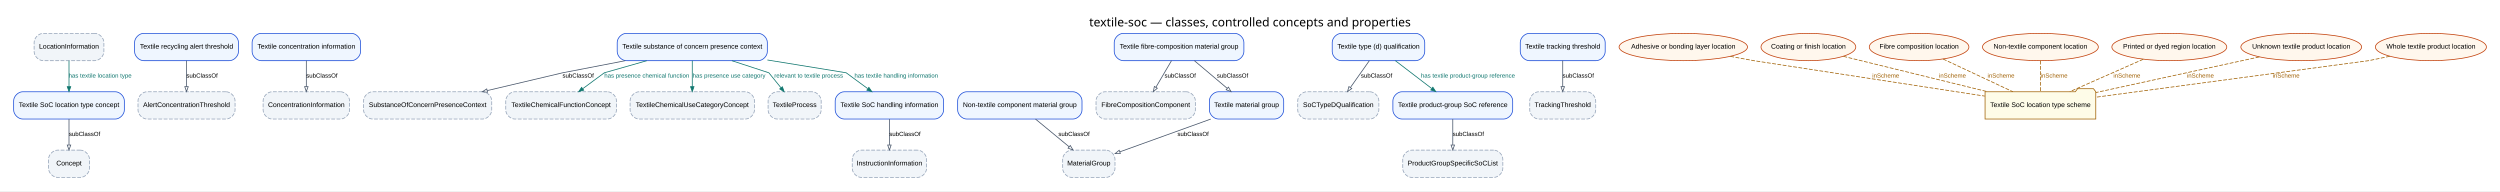
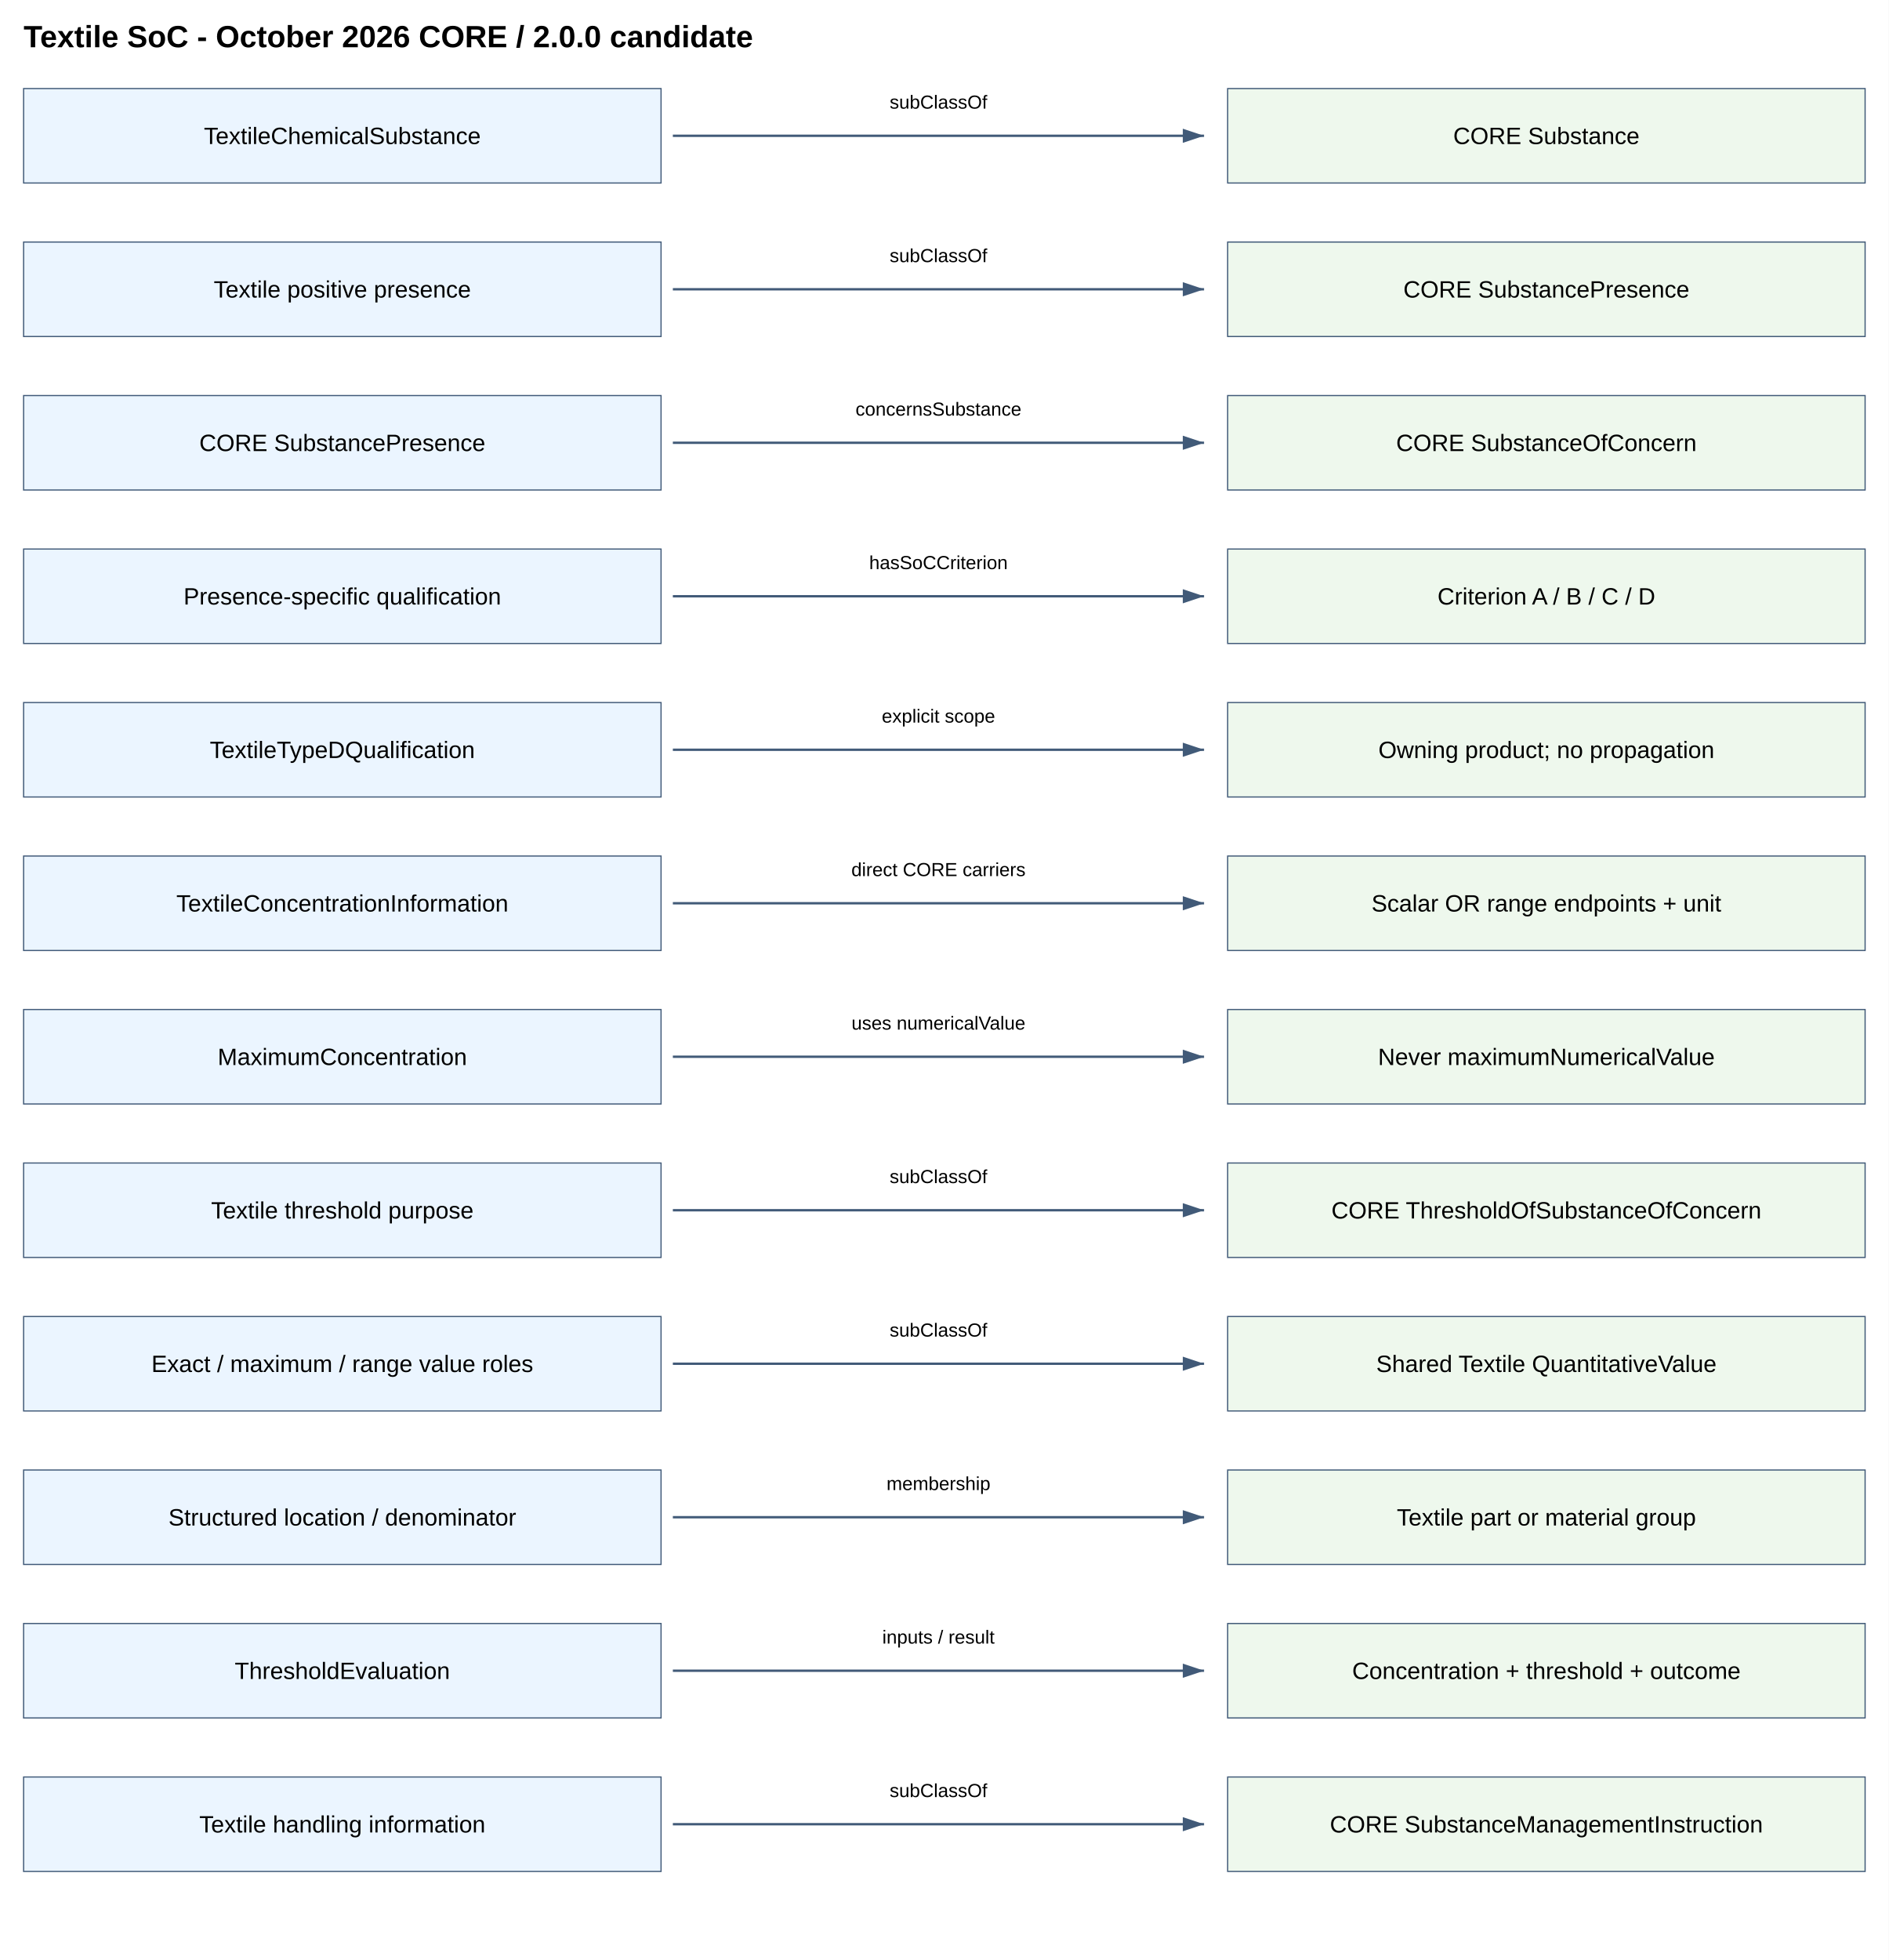
- <svg xmlns="http://www.w3.org/2000/svg" width="3297pt" height="252pt" viewBox="0.00 0.00 3297.12 252.00">
-   <g id="graph0" class="graph" transform="scale(1 1) rotate(0) translate(18 234)">
-     <polygon fill="white" stroke="transparent" points="-18,18 -18,-234 3279.12,-234 3279.12,18 -18,18" />
-     <text text-anchor="middle" x="1630.56" y="-199.2" font-family="Arial Bold" font-size="16.00">textile-soc — classes, controlled concepts and properties</text>
-     <g id="node1" class="node">
-       <path fill="#f1f5f9" stroke="#94a3b8" stroke-dasharray="5,2" d="M88,-36C88,-36 58,-36 58,-36 52,-36 46,-30 46,-24 46,-24 46,-12 46,-12 46,-6 52,0 58,0 58,0 88,0 88,0 94,0 100,-6 100,-12 100,-12 100,-24 100,-24 100,-30 94,-36 88,-36" />
-       <text text-anchor="middle" x="73" y="-15.8" font-family="Arial" font-size="9.00">Concept</text>
-     </g>
-     <g id="node2" class="node">
-       <path fill="#f1f5f9" stroke="#94a3b8" stroke-dasharray="5,2" d="M280,-113C280,-113 176,-113 176,-113 170,-113 164,-107 164,-101 164,-101 164,-89 164,-89 164,-83 170,-77 176,-77 176,-77 280,-77 280,-77 286,-77 292,-83 292,-89 292,-89 292,-101 292,-101 292,-107 286,-113 280,-113" />
-       <text text-anchor="middle" x="228" y="-92.8" font-family="Arial" font-size="9.00">AlertConcentrationThreshold</text>
-     </g>
-     <g id="node3" class="node">
-       <path fill="#f1f5f9" stroke="#94a3b8" stroke-dasharray="5,2" d="M431,-113C431,-113 341,-113 341,-113 335,-113 329,-107 329,-101 329,-101 329,-89 329,-89 329,-83 335,-77 341,-77 341,-77 431,-77 431,-77 437,-77 443,-83 443,-89 443,-89 443,-101 443,-101 443,-107 437,-113 431,-113" />
-       <text text-anchor="middle" x="386" y="-92.8" font-family="Arial" font-size="9.00">ConcentrationInformation</text>
-     </g>
-     <g id="node4" class="node">
-       <path fill="#f1f5f9" stroke="#94a3b8" stroke-dasharray="5,2" d="M1192,-36C1192,-36 1118,-36 1118,-36 1112,-36 1106,-30 1106,-24 1106,-24 1106,-12 1106,-12 1106,-6 1112,0 1118,0 1118,0 1192,0 1192,0 1198,0 1204,-6 1204,-12 1204,-12 1204,-24 1204,-24 1204,-30 1198,-36 1192,-36" />
-       <text text-anchor="middle" x="1155" y="-15.8" font-family="Arial" font-size="9.00">InstructionInformation</text>
-     </g>
-     <g id="node5" class="node">
-       <path fill="#f1f5f9" stroke="#94a3b8" stroke-dasharray="5,2" d="M107,-190C107,-190 39,-190 39,-190 33,-190 27,-184 27,-178 27,-178 27,-166 27,-166 27,-160 33,-154 39,-154 39,-154 107,-154 107,-154 113,-154 119,-160 119,-166 119,-166 119,-178 119,-178 119,-184 113,-190 107,-190" />
-       <text text-anchor="middle" x="73" y="-169.8" font-family="Arial" font-size="9.00">LocationInformation</text>
-     </g>
-     <g id="node22" class="node">
-       <path fill="#eff6ff" stroke="#1d4ed8" d="M134,-113C134,-113 12,-113 12,-113 6,-113 0,-107 0,-101 0,-101 0,-89 0,-89 0,-83 6,-77 12,-77 12,-77 134,-77 134,-77 140,-77 146,-83 146,-89 146,-89 146,-101 146,-101 146,-107 140,-113 134,-113" />
-       <text text-anchor="middle" x="73" y="-92.8" font-family="Arial" font-size="9.00">Textile SoC location type concept</text>
-     </g>
-     <g id="edge16" class="edge">
-       <path fill="none" stroke="#0f766e" d="M73,-153.98C73,-143.89 73,-130.94 73,-119.84" />
-       <polygon fill="#0f766e" stroke="#0f766e" points="75.28,-119.71 73,-113.21 70.73,-119.71 75.28,-119.71" />
-       <text text-anchor="middle" x="114" y="-131.6" font-family="Arial" font-size="8.00" fill="#0f766e">has textile location type</text>
-     </g>
-     <g id="node6" class="node">
-       <path fill="#f1f5f9" stroke="#94a3b8" stroke-dasharray="5,2" d="M1440.5,-36C1440.5,-36 1395.5,-36 1395.5,-36 1389.5,-36 1383.5,-30 1383.5,-24 1383.5,-24 1383.5,-12 1383.5,-12 1383.5,-6 1389.5,0 1395.5,0 1395.5,0 1440.5,0 1440.5,0 1446.5,0 1452.5,-6 1452.5,-12 1452.5,-12 1452.5,-24 1452.5,-24 1452.5,-30 1446.5,-36 1440.5,-36" />
-       <text text-anchor="middle" x="1418" y="-15.8" font-family="Arial" font-size="9.00">MaterialGroup</text>
-     </g>
-     <g id="node7" class="node">
-       <path fill="#f1f5f9" stroke="#94a3b8" stroke-dasharray="5,2" d="M1952,-36C1952,-36 1844,-36 1844,-36 1838,-36 1832,-30 1832,-24 1832,-24 1832,-12 1832,-12 1832,-6 1838,0 1844,0 1844,0 1952,0 1952,0 1958,0 1964,-6 1964,-12 1964,-12 1964,-24 1964,-24 1964,-30 1958,-36 1952,-36" />
-       <text text-anchor="middle" x="1898" y="-15.8" font-family="Arial" font-size="9.00">ProductGroupSpecificSoCList</text>
-     </g>
-     <g id="node8" class="node">
-       <path fill="#f1f5f9" stroke="#94a3b8" stroke-dasharray="5,2" d="M1788.5,-113C1788.5,-113 1705.5,-113 1705.5,-113 1699.5,-113 1693.5,-107 1693.5,-101 1693.5,-101 1693.5,-89 1693.5,-89 1693.5,-83 1699.5,-77 1705.5,-77 1705.5,-77 1788.5,-77 1788.5,-77 1794.5,-77 1800.5,-83 1800.5,-89 1800.5,-89 1800.5,-101 1800.5,-101 1800.5,-107 1794.5,-113 1788.5,-113" />
-       <text text-anchor="middle" x="1747" y="-92.8" font-family="Arial" font-size="9.00">SoCTypeDQualification</text>
-     </g>
-     <g id="node9" class="node">
-       <path fill="#f1f5f9" stroke="#94a3b8" stroke-dasharray="5,2" d="M618.5,-113C618.5,-113 473.5,-113 473.5,-113 467.5,-113 461.5,-107 461.5,-101 461.5,-101 461.5,-89 461.5,-89 461.5,-83 467.5,-77 473.5,-77 473.5,-77 618.5,-77 618.5,-77 624.5,-77 630.5,-83 630.5,-89 630.5,-89 630.5,-101 630.5,-101 630.5,-107 624.5,-113 618.5,-113" />
-       <text text-anchor="middle" x="546" y="-92.8" font-family="Arial" font-size="9.00">SubstanceOfConcernPresenceContext</text>
-     </g>
-     <g id="node10" class="node">
-       <path fill="#f1f5f9" stroke="#94a3b8" stroke-dasharray="5,2" d="M2074.5,-113C2074.5,-113 2011.5,-113 2011.5,-113 2005.5,-113 1999.5,-107 1999.5,-101 1999.5,-101 1999.5,-89 1999.5,-89 1999.5,-83 2005.5,-77 2011.5,-77 2011.5,-77 2074.5,-77 2074.5,-77 2080.5,-77 2086.5,-83 2086.5,-89 2086.5,-89 2086.5,-101 2086.5,-101 2086.5,-107 2080.5,-113 2074.5,-113" />
-       <text text-anchor="middle" x="2043" y="-92.8" font-family="Arial" font-size="9.00">TrackingThreshold</text>
-     </g>
-     <g id="node11" class="node">
-       <path fill="#f1f5f9" stroke="#94a3b8" stroke-dasharray="5,2" d="M783,-113C783,-113 661,-113 661,-113 655,-113 649,-107 649,-101 649,-101 649,-89 649,-89 649,-83 655,-77 661,-77 661,-77 783,-77 783,-77 789,-77 795,-83 795,-89 795,-89 795,-101 795,-101 795,-107 789,-113 783,-113" />
-       <text text-anchor="middle" x="722" y="-92.8" font-family="Arial" font-size="9.00">TextileChemicalFunctionConcept</text>
-     </g>
-     <g id="node12" class="node">
-       <path fill="#f1f5f9" stroke="#94a3b8" stroke-dasharray="5,2" d="M965,-113C965,-113 825,-113 825,-113 819,-113 813,-107 813,-101 813,-101 813,-89 813,-89 813,-83 819,-77 825,-77 825,-77 965,-77 965,-77 971,-77 977,-83 977,-89 977,-89 977,-101 977,-101 977,-107 971,-113 965,-113" />
-       <text text-anchor="middle" x="895" y="-92.8" font-family="Arial" font-size="9.00">TextileChemicalUseCategoryConcept</text>
-     </g>
-     <g id="node13" class="node">
-       <path fill="#f1f5f9" stroke="#94a3b8" stroke-dasharray="5,2" d="M1546.5,-113C1546.5,-113 1439.5,-113 1439.5,-113 1433.5,-113 1427.5,-107 1427.5,-101 1427.5,-101 1427.5,-89 1427.5,-89 1427.5,-83 1433.5,-77 1439.5,-77 1439.5,-77 1546.5,-77 1546.5,-77 1552.5,-77 1558.5,-83 1558.5,-89 1558.5,-89 1558.5,-101 1558.5,-101 1558.5,-107 1552.5,-113 1546.5,-113" />
-       <text text-anchor="middle" x="1493" y="-92.8" font-family="Arial" font-size="9.00">FibreCompositionComponent</text>
-     </g>
-     <g id="node14" class="node">
-       <path fill="#f1f5f9" stroke="#94a3b8" stroke-dasharray="5,2" d="M1053,-113C1053,-113 1007,-113 1007,-113 1001,-113 995,-107 995,-101 995,-101 995,-89 995,-89 995,-83 1001,-77 1007,-77 1007,-77 1053,-77 1053,-77 1059,-77 1065,-83 1065,-89 1065,-89 1065,-101 1065,-101 1065,-107 1059,-113 1053,-113" />
-       <text text-anchor="middle" x="1030" y="-92.8" font-family="Arial" font-size="9.00">TextileProcess</text>
-     </g>
-     <g id="node15" class="node">
-       <path fill="#eff6ff" stroke="#1d4ed8" d="M1397,-113C1397,-113 1257,-113 1257,-113 1251,-113 1245,-107 1245,-101 1245,-101 1245,-89 1245,-89 1245,-83 1251,-77 1257,-77 1257,-77 1397,-77 1397,-77 1403,-77 1409,-83 1409,-89 1409,-89 1409,-101 1409,-101 1409,-107 1403,-113 1397,-113" />
-       <text text-anchor="middle" x="1327" y="-92.8" font-family="Arial" font-size="9.00">Non-textile component material group</text>
-     </g>
-     <g id="edge1" class="edge">
-       <path fill="none" stroke="#475569" d="M1347.65,-76.98C1360.82,-66.13 1378,-51.97 1392.08,-40.36" />
-       <polygon fill="none" stroke="#475569" points="1393.55,-42.1 1397.12,-36.21 1390.65,-38.59 1393.55,-42.1" />
-       <text text-anchor="middle" x="1398.5" y="-54.6" font-family="Arial" font-size="8.00">subClassOf</text>
-     </g>
-     <g id="node16" class="node">
-       <path fill="#eff6ff" stroke="#1d4ed8" d="M445.5,-190C445.5,-190 326.5,-190 326.5,-190 320.5,-190 314.5,-184 314.5,-178 314.5,-178 314.5,-166 314.5,-166 314.5,-160 320.5,-154 326.5,-154 326.5,-154 445.5,-154 445.5,-154 451.5,-154 457.5,-160 457.5,-166 457.5,-166 457.5,-178 457.5,-178 457.5,-184 451.5,-190 445.5,-190" />
-       <text text-anchor="middle" x="386" y="-169.8" font-family="Arial" font-size="9.00">Textile concentration information</text>
-     </g>
-     <g id="edge2" class="edge">
-       <path fill="none" stroke="#475569" d="M386,-153.98C386,-143.89 386,-130.94 386,-119.84" />
-       <polygon fill="none" stroke="#475569" points="388.28,-119.71 386,-113.21 383.73,-119.71 388.28,-119.71" />
-       <text text-anchor="middle" x="406.5" y="-131.6" font-family="Arial" font-size="8.00">subClassOf</text>
-     </g>
-     <g id="node17" class="node">
-       <path fill="#eff6ff" stroke="#1d4ed8" d="M1610.5,-190C1610.5,-190 1463.5,-190 1463.5,-190 1457.5,-190 1451.5,-184 1451.5,-178 1451.5,-178 1451.5,-166 1451.5,-166 1451.5,-160 1457.5,-154 1463.5,-154 1463.5,-154 1610.5,-154 1610.5,-154 1616.5,-154 1622.5,-160 1622.5,-166 1622.5,-166 1622.5,-178 1622.5,-178 1622.5,-184 1616.5,-190 1610.5,-190" />
-       <text text-anchor="middle" x="1537" y="-169.8" font-family="Arial" font-size="9.00">Textile fibre-composition material group</text>
-     </g>
-     <g id="edge3" class="edge">
-       <path fill="none" stroke="#475569" d="M1527.02,-153.98C1520.93,-143.6 1513.07,-130.2 1506.44,-118.9" />
-       <polygon fill="none" stroke="#475569" points="1508.35,-117.67 1503.1,-113.21 1504.42,-119.97 1508.35,-117.67" />
-       <text text-anchor="middle" x="1538.5" y="-131.6" font-family="Arial" font-size="8.00">subClassOf</text>
-     </g>
-     <g id="node18" class="node">
-       <path fill="#eff6ff" stroke="#1d4ed8" d="M1663,-113C1663,-113 1589,-113 1589,-113 1583,-113 1577,-107 1577,-101 1577,-101 1577,-89 1577,-89 1577,-83 1583,-77 1589,-77 1589,-77 1663,-77 1663,-77 1669,-77 1675,-83 1675,-89 1675,-89 1675,-101 1675,-101 1675,-107 1669,-113 1663,-113" />
-       <text text-anchor="middle" x="1626" y="-92.8" font-family="Arial" font-size="9.00">Textile material group</text>
-     </g>
-     <g id="edge4" class="edge">
-       <path fill="none" stroke="#475569" d="M1557.2,-153.98C1569.96,-143.22 1586.58,-129.22 1600.29,-117.67" />
-       <polygon fill="none" stroke="#475569" points="1602.07,-119.14 1605.58,-113.21 1599.14,-115.66 1602.07,-119.14" />
-       <text text-anchor="middle" x="1607.5" y="-131.6" font-family="Arial" font-size="8.00">subClassOf</text>
-     </g>
-     <g id="edge5" class="edge">
-       <path fill="none" stroke="#475569" d="M1578.8,-76.98C1542.69,-63.96 1493.41,-46.19 1458.95,-33.77" />
-       <polygon fill="none" stroke="#475569" points="1459.58,-31.58 1452.7,-31.51 1458.04,-35.86 1459.58,-31.58" />
-       <text text-anchor="middle" x="1555.5" y="-54.6" font-family="Arial" font-size="8.00">subClassOf</text>
-     </g>
-     <g id="node19" class="node">
-       <path fill="#eff6ff" stroke="#1d4ed8" d="M1965,-113C1965,-113 1831,-113 1831,-113 1825,-113 1819,-107 1819,-101 1819,-101 1819,-89 1819,-89 1819,-83 1825,-77 1831,-77 1831,-77 1965,-77 1965,-77 1971,-77 1977,-83 1977,-89 1977,-89 1977,-101 1977,-101 1977,-107 1971,-113 1965,-113" />
-       <text text-anchor="middle" x="1898" y="-92.8" font-family="Arial" font-size="9.00">Textile product-group SoC reference</text>
-     </g>
-     <g id="edge6" class="edge">
-       <path fill="none" stroke="#475569" d="M1898,-76.98C1898,-66.89 1898,-53.94 1898,-42.84" />
-       <polygon fill="none" stroke="#475569" points="1900.28,-42.71 1898,-36.21 1895.73,-42.71 1900.28,-42.71" />
-       <text text-anchor="middle" x="1918.5" y="-54.6" font-family="Arial" font-size="8.00">subClassOf</text>
-     </g>
-     <g id="node20" class="node">
-       <path fill="#eff6ff" stroke="#1d4ed8" d="M284.5,-190C284.5,-190 171.5,-190 171.5,-190 165.5,-190 159.5,-184 159.5,-178 159.5,-178 159.5,-166 159.5,-166 159.5,-160 165.5,-154 171.5,-154 171.5,-154 284.5,-154 284.5,-154 290.5,-154 296.5,-160 296.5,-166 296.5,-166 296.5,-178 296.5,-178 296.5,-184 290.5,-190 284.5,-190" />
-       <text text-anchor="middle" x="228" y="-169.8" font-family="Arial" font-size="9.00">Textile recycling alert threshold</text>
-     </g>
-     <g id="edge7" class="edge">
-       <path fill="none" stroke="#475569" d="M228,-153.98C228,-143.89 228,-130.94 228,-119.84" />
-       <polygon fill="none" stroke="#475569" points="230.28,-119.71 228,-113.21 225.73,-119.71 230.28,-119.71" />
-       <text text-anchor="middle" x="248.5" y="-131.6" font-family="Arial" font-size="8.00">subClassOf</text>
-     </g>
-     <g id="node21" class="node">
-       <path fill="#eff6ff" stroke="#1d4ed8" d="M1214.5,-113C1214.5,-113 1095.5,-113 1095.5,-113 1089.5,-113 1083.5,-107 1083.5,-101 1083.5,-101 1083.5,-89 1083.5,-89 1083.5,-83 1089.5,-77 1095.5,-77 1095.5,-77 1214.5,-77 1214.5,-77 1220.5,-77 1226.5,-83 1226.5,-89 1226.5,-89 1226.5,-101 1226.5,-101 1226.5,-107 1220.5,-113 1214.5,-113" />
-       <text text-anchor="middle" x="1155" y="-92.8" font-family="Arial" font-size="9.00">Textile SoC handling information</text>
-     </g>
-     <g id="edge8" class="edge">
-       <path fill="none" stroke="#475569" d="M1155,-76.98C1155,-66.89 1155,-53.94 1155,-42.84" />
-       <polygon fill="none" stroke="#475569" points="1157.28,-42.71 1155,-36.21 1152.73,-42.71 1157.28,-42.71" />
-       <text text-anchor="middle" x="1175.5" y="-54.6" font-family="Arial" font-size="8.00">subClassOf</text>
-     </g>
-     <g id="edge9" class="edge">
-       <path fill="none" stroke="#475569" d="M73,-76.98C73,-66.89 73,-53.94 73,-42.84" />
-       <polygon fill="none" stroke="#475569" points="75.28,-42.71 73,-36.21 70.73,-42.71 75.28,-42.71" />
-       <text text-anchor="middle" x="93.5" y="-54.6" font-family="Arial" font-size="8.00">subClassOf</text>
-     </g>
-     <g id="node23" class="node">
-       <polygon fill="#fefce8" stroke="#a16207" points="2746,-113 2743,-117 2722,-117 2719,-113 2600,-113 2600,-77 2746,-77 2746,-113" />
-       <text text-anchor="middle" x="2673" y="-92.8" font-family="Arial" font-size="9.00">Textile SoC location type scheme</text>
-     </g>
-     <g id="node24" class="node">
-       <path fill="#eff6ff" stroke="#1d4ed8" d="M982,-190C982,-190 808,-190 808,-190 802,-190 796,-184 796,-178 796,-178 796,-166 796,-166 796,-160 802,-154 808,-154 808,-154 982,-154 982,-154 988,-154 994,-160 994,-166 994,-166 994,-178 994,-178 994,-184 988,-190 982,-190" />
-       <text text-anchor="middle" x="895" y="-169.8" font-family="Arial" font-size="9.00">Textile substance of concern presence context</text>
-     </g>
-     <g id="edge10" class="edge">
-       <path fill="none" stroke="#475569" d="M806.75,-153.97C764.93,-145.9 724,-138 724,-138 724,-138 672.24,-125.79 624.54,-114.53" />
-       <polygon fill="none" stroke="#475569" points="624.99,-112.3 618.14,-113.02 623.95,-116.73 624.99,-112.3" />
-       <text text-anchor="middle" x="744.5" y="-131.6" font-family="Arial" font-size="8.00">subClassOf</text>
-     </g>
-     <g id="edge13" class="edge">
-       <path fill="none" stroke="#0f766e" d="M834.96,-153.92C806.66,-145.87 779,-138 779,-138 779,-138 764.94,-127.64 750.79,-117.22" />
-       <polygon fill="#0f766e" stroke="#0f766e" points="751.77,-115.11 745.18,-113.08 749.07,-118.77 751.77,-115.11" />
-       <text text-anchor="middle" x="835" y="-131.6" font-family="Arial" font-size="8.00" fill="#0f766e">has presence chemical function</text>
-     </g>
-     <g id="edge14" class="edge">
-       <path fill="none" stroke="#0f766e" d="M895,-153.98C895,-143.89 895,-130.94 895,-119.84" />
-       <polygon fill="#0f766e" stroke="#0f766e" points="897.28,-119.71 895,-113.21 892.73,-119.71 897.28,-119.71" />
-       <text text-anchor="middle" x="943.5" y="-131.6" font-family="Arial" font-size="8.00" fill="#0f766e">has presence use category</text>
-     </g>
-     <g id="edge18" class="edge">
-       <path fill="none" stroke="#0f766e" d="M947.28,-153.92C971.92,-145.87 996,-138 996,-138 996,-138 1003.8,-128.36 1011.93,-118.32" />
-       <polygon fill="#0f766e" stroke="#0f766e" points="1013.85,-119.57 1016.17,-113.08 1010.31,-116.7 1013.85,-119.57" />
-       <text text-anchor="middle" x="1048.5" y="-131.6" font-family="Arial" font-size="8.00" fill="#0f766e">relevant to textile process</text>
-     </g>
-     <g id="edge15" class="edge">
-       <path fill="none" stroke="#0f766e" d="M994.12,-154.89C1045.65,-146.51 1098,-138 1098,-138 1098,-138 1112.06,-127.64 1126.21,-117.22" />
-       <polygon fill="#0f766e" stroke="#0f766e" points="1127.93,-118.77 1131.82,-113.08 1125.23,-115.11 1127.93,-118.77" />
-       <text text-anchor="middle" x="1164" y="-131.6" font-family="Arial" font-size="8.00" fill="#0f766e">has textile handling information</text>
-     </g>
-     <g id="node25" class="node">
-       <path fill="#eff6ff" stroke="#1d4ed8" d="M2087,-190C2087,-190 1999,-190 1999,-190 1993,-190 1987,-184 1987,-178 1987,-178 1987,-166 1987,-166 1987,-160 1993,-154 1999,-154 1999,-154 2087,-154 2087,-154 2093,-154 2099,-160 2099,-166 2099,-166 2099,-178 2099,-178 2099,-184 2093,-190 2087,-190" />
-       <text text-anchor="middle" x="2043" y="-169.8" font-family="Arial" font-size="9.00">Textile tracking threshold</text>
-     </g>
-     <g id="edge11" class="edge">
-       <path fill="none" stroke="#475569" d="M2043,-153.98C2043,-143.89 2043,-130.94 2043,-119.84" />
-       <polygon fill="none" stroke="#475569" points="2045.28,-119.71 2043,-113.21 2040.73,-119.71 2045.28,-119.71" />
-       <text text-anchor="middle" x="2063.5" y="-131.6" font-family="Arial" font-size="8.00">subClassOf</text>
-     </g>
-     <g id="node26" class="node">
-       <path fill="#eff6ff" stroke="#1d4ed8" d="M1849,-190C1849,-190 1751,-190 1751,-190 1745,-190 1739,-184 1739,-178 1739,-178 1739,-166 1739,-166 1739,-160 1745,-154 1751,-154 1751,-154 1849,-154 1849,-154 1855,-154 1861,-160 1861,-166 1861,-166 1861,-178 1861,-178 1861,-184 1855,-190 1849,-190" />
-       <text text-anchor="middle" x="1800" y="-169.8" font-family="Arial" font-size="9.00">Textile type (d) qualification</text>
-     </g>
-     <g id="edge12" class="edge">
-       <path fill="none" stroke="#475569" d="M1787.97,-153.98C1780.57,-143.51 1771,-129.96 1762.97,-118.59" />
-       <polygon fill="none" stroke="#475569" points="1764.77,-117.21 1759.16,-113.21 1761.06,-119.83 1764.77,-117.21" />
-       <text text-anchor="middle" x="1797.5" y="-131.6" font-family="Arial" font-size="8.00">subClassOf</text>
-     </g>
-     <g id="edge17" class="edge">
-       <path fill="none" stroke="#0f766e" d="M1822.24,-153.98C1836.42,-143.13 1854.92,-128.97 1870.09,-117.36" />
-       <polygon fill="#0f766e" stroke="#0f766e" points="1871.73,-118.97 1875.51,-113.21 1868.97,-115.35 1871.73,-118.97" />
-       <text text-anchor="middle" x="1918" y="-131.6" font-family="Arial" font-size="8.00" fill="#0f766e">has textile product-group reference</text>
-     </g>
-     <g id="node27" class="node">
-       <ellipse fill="#fff7ed" stroke="#c2410c" cx="2202" cy="-172" rx="84.68" ry="18" />
-       <text text-anchor="middle" x="2202" y="-169.8" font-family="Arial" font-size="9.00">Adhesive or bonding layer location</text>
-     </g>
-     <g id="edge19" class="edge">
-       <path fill="none" stroke="#a16207" stroke-dasharray="5,2" d="M2264.03,-159.66C2281.09,-156.54 2295,-154 2295,-154 2295,-154 2489.75,-124.12 2599.67,-107.25" />
-       <text text-anchor="middle" x="2469" y="-131.6" font-family="Arial" font-size="8.00" fill="#a16207">inScheme</text>
-     </g>
-     <g id="node28" class="node">
-       <ellipse fill="#fff7ed" stroke="#c2410c" cx="2367" cy="-172" rx="62.53" ry="18" />
-       <text text-anchor="middle" x="2367" y="-169.8" font-family="Arial" font-size="9.00">Coating or finish location</text>
-     </g>
-     <g id="edge20" class="edge">
-       <path fill="none" stroke="#a16207" stroke-dasharray="5,2" d="M2413.14,-159.69C2463.65,-147.31 2545.18,-127.33 2603.45,-113.05" />
-       <text text-anchor="middle" x="2557" y="-131.6" font-family="Arial" font-size="8.00" fill="#a16207">inScheme</text>
-     </g>
-     <g id="node29" class="node">
-       <ellipse fill="#fff7ed" stroke="#c2410c" cx="2513" cy="-172" rx="65.73" ry="18" />
-       <text text-anchor="middle" x="2513" y="-169.8" font-family="Arial" font-size="9.00">Fibre composition location</text>
-     </g>
-     <g id="edge21" class="edge">
-       <path fill="none" stroke="#a16207" stroke-dasharray="5,2" d="M2544.61,-156.18C2571.11,-143.76 2608.96,-126.02 2636.7,-113.01" />
-       <text text-anchor="middle" x="2621" y="-131.6" font-family="Arial" font-size="8.00" fill="#a16207">inScheme</text>
-     </g>
-     <g id="node30" class="node">
-       <ellipse fill="#fff7ed" stroke="#c2410c" cx="2673" cy="-172" rx="76.43" ry="18" />
-       <text text-anchor="middle" x="2673" y="-169.8" font-family="Arial" font-size="9.00">Non-textile component location</text>
-     </g>
-     <g id="edge22" class="edge">
-       <path fill="none" stroke="#a16207" stroke-dasharray="5,2" d="M2673,-153.98C2673,-141.79 2673,-125.44 2673,-113.21" />
-       <text text-anchor="middle" x="2691" y="-131.6" font-family="Arial" font-size="8.00" fill="#a16207">inScheme</text>
-     </g>
-     <g id="node31" class="node">
-       <ellipse fill="#fff7ed" stroke="#c2410c" cx="2843" cy="-172" rx="75.82" ry="18" />
-       <text text-anchor="middle" x="2843" y="-169.8" font-family="Arial" font-size="9.00">Printed or dyed region location</text>
-     </g>
-     <g id="edge23" class="edge">
-       <path fill="none" stroke="#a16207" stroke-dasharray="5,2" d="M2808.6,-155.82C2780.56,-143.45 2740.97,-125.99 2711.8,-113.12" />
-       <text text-anchor="middle" x="2787" y="-131.6" font-family="Arial" font-size="8.00" fill="#a16207">inScheme</text>
-     </g>
-     <g id="node32" class="node">
-       <ellipse fill="#fff7ed" stroke="#c2410c" cx="3017" cy="-172" rx="79.63" ry="18" />
-       <text text-anchor="middle" x="3017" y="-169.8" font-family="Arial" font-size="9.00">Unknown textile product location</text>
-     </g>
-     <g id="edge24" class="edge">
-       <path fill="none" stroke="#a16207" stroke-dasharray="5,2" d="M2961.73,-158.95C2903.23,-146.2 2810.63,-126.01 2746.12,-111.94" />
-       <text text-anchor="middle" x="2884" y="-131.6" font-family="Arial" font-size="8.00" fill="#a16207">inScheme</text>
-     </g>
-     <g id="node33" class="node">
-       <ellipse fill="#fff7ed" stroke="#c2410c" cx="3188" cy="-172" rx="73.24" ry="18" />
-       <text text-anchor="middle" x="3188" y="-169.8" font-family="Arial" font-size="9.00">Whole textile product location</text>
-     </g>
-     <g id="edge25" class="edge">
-       <path fill="none" stroke="#a16207" stroke-dasharray="5,2" d="M3133.76,-159.76C3118.51,-156.59 3106,-154 3106,-154 3106,-154 2869.99,-122.39 2746.45,-105.84" />
-       <text text-anchor="middle" x="2997" y="-131.6" font-family="Arial" font-size="8.00" fill="#a16207">inScheme</text>
-     </g>
-   </g>
+ <svg xmlns="http://www.w3.org/2000/svg" width="1600" height="1660" viewBox="0 0 1600 1660">
+   <rect width="100%" height="100%" fill="white" />
+   <defs>
+     <marker id="arrow" markerWidth="10" markerHeight="10" refX="9" refY="3" orient="auto">
+       <path d="M0,0 L0,6 L9,3 z" fill="#415a78" />
+     </marker>
+   </defs>
+   <text x="20" y="40" font-family="Arial" font-size="26" font-weight="bold">Textile SoC - October 2026 CORE / 2.0.0 candidate</text>
+   <rect x="20" y="75" width="540" height="80" fill="#ebf5ff" stroke="#415a78" />
+   <text x="290" y="122" text-anchor="middle" font-family="Arial" font-size="20">TextileChemicalSubstance</text>
+   <rect x="1040" y="75" width="540" height="80" fill="#eef8ed" stroke="#415a78" />
+   <text x="1310" y="122" text-anchor="middle" font-family="Arial" font-size="20">CORE Substance</text>
+   <path d="M570,115 L1020,115" stroke="#415a78" stroke-width="2" marker-end="url(#arrow)" />
+   <text x="795" y="92" text-anchor="middle" font-family="Arial" font-size="16">subClassOf</text>
+   <rect x="20" y="205" width="540" height="80" fill="#ebf5ff" stroke="#415a78" />
+   <text x="290" y="252" text-anchor="middle" font-family="Arial" font-size="20">Textile positive presence</text>
+   <rect x="1040" y="205" width="540" height="80" fill="#eef8ed" stroke="#415a78" />
+   <text x="1310" y="252" text-anchor="middle" font-family="Arial" font-size="20">CORE SubstancePresence</text>
+   <path d="M570,245 L1020,245" stroke="#415a78" stroke-width="2" marker-end="url(#arrow)" />
+   <text x="795" y="222" text-anchor="middle" font-family="Arial" font-size="16">subClassOf</text>
+   <rect x="20" y="335" width="540" height="80" fill="#ebf5ff" stroke="#415a78" />
+   <text x="290" y="382" text-anchor="middle" font-family="Arial" font-size="20">CORE SubstancePresence</text>
+   <rect x="1040" y="335" width="540" height="80" fill="#eef8ed" stroke="#415a78" />
+   <text x="1310" y="382" text-anchor="middle" font-family="Arial" font-size="20">CORE SubstanceOfConcern</text>
+   <path d="M570,375 L1020,375" stroke="#415a78" stroke-width="2" marker-end="url(#arrow)" />
+   <text x="795" y="352" text-anchor="middle" font-family="Arial" font-size="16">concernsSubstance</text>
+   <rect x="20" y="465" width="540" height="80" fill="#ebf5ff" stroke="#415a78" />
+   <text x="290" y="512" text-anchor="middle" font-family="Arial" font-size="20">Presence-specific qualification</text>
+   <rect x="1040" y="465" width="540" height="80" fill="#eef8ed" stroke="#415a78" />
+   <text x="1310" y="512" text-anchor="middle" font-family="Arial" font-size="20">Criterion A / B / C / D</text>
+   <path d="M570,505 L1020,505" stroke="#415a78" stroke-width="2" marker-end="url(#arrow)" />
+   <text x="795" y="482" text-anchor="middle" font-family="Arial" font-size="16">hasSoCCriterion</text>
+   <rect x="20" y="595" width="540" height="80" fill="#ebf5ff" stroke="#415a78" />
+   <text x="290" y="642" text-anchor="middle" font-family="Arial" font-size="20">TextileTypeDQualification</text>
+   <rect x="1040" y="595" width="540" height="80" fill="#eef8ed" stroke="#415a78" />
+   <text x="1310" y="642" text-anchor="middle" font-family="Arial" font-size="20">Owning product; no propagation</text>
+   <path d="M570,635 L1020,635" stroke="#415a78" stroke-width="2" marker-end="url(#arrow)" />
+   <text x="795" y="612" text-anchor="middle" font-family="Arial" font-size="16">explicit scope</text>
+   <rect x="20" y="725" width="540" height="80" fill="#ebf5ff" stroke="#415a78" />
+   <text x="290" y="772" text-anchor="middle" font-family="Arial" font-size="20">TextileConcentrationInformation</text>
+   <rect x="1040" y="725" width="540" height="80" fill="#eef8ed" stroke="#415a78" />
+   <text x="1310" y="772" text-anchor="middle" font-family="Arial" font-size="20">Scalar OR range endpoints + unit</text>
+   <path d="M570,765 L1020,765" stroke="#415a78" stroke-width="2" marker-end="url(#arrow)" />
+   <text x="795" y="742" text-anchor="middle" font-family="Arial" font-size="16">direct CORE carriers</text>
+   <rect x="20" y="855" width="540" height="80" fill="#ebf5ff" stroke="#415a78" />
+   <text x="290" y="902" text-anchor="middle" font-family="Arial" font-size="20">MaximumConcentration</text>
+   <rect x="1040" y="855" width="540" height="80" fill="#eef8ed" stroke="#415a78" />
+   <text x="1310" y="902" text-anchor="middle" font-family="Arial" font-size="20">Never maximumNumericalValue</text>
+   <path d="M570,895 L1020,895" stroke="#415a78" stroke-width="2" marker-end="url(#arrow)" />
+   <text x="795" y="872" text-anchor="middle" font-family="Arial" font-size="16">uses numericalValue</text>
+   <rect x="20" y="985" width="540" height="80" fill="#ebf5ff" stroke="#415a78" />
+   <text x="290" y="1032" text-anchor="middle" font-family="Arial" font-size="20">Textile threshold purpose</text>
+   <rect x="1040" y="985" width="540" height="80" fill="#eef8ed" stroke="#415a78" />
+   <text x="1310" y="1032" text-anchor="middle" font-family="Arial" font-size="20">CORE ThresholdOfSubstanceOfConcern</text>
+   <path d="M570,1025 L1020,1025" stroke="#415a78" stroke-width="2" marker-end="url(#arrow)" />
+   <text x="795" y="1002" text-anchor="middle" font-family="Arial" font-size="16">subClassOf</text>
+   <rect x="20" y="1115" width="540" height="80" fill="#ebf5ff" stroke="#415a78" />
+   <text x="290" y="1162" text-anchor="middle" font-family="Arial" font-size="20">Exact / maximum / range value roles</text>
+   <rect x="1040" y="1115" width="540" height="80" fill="#eef8ed" stroke="#415a78" />
+   <text x="1310" y="1162" text-anchor="middle" font-family="Arial" font-size="20">Shared Textile QuantitativeValue</text>
+   <path d="M570,1155 L1020,1155" stroke="#415a78" stroke-width="2" marker-end="url(#arrow)" />
+   <text x="795" y="1132" text-anchor="middle" font-family="Arial" font-size="16">subClassOf</text>
+   <rect x="20" y="1245" width="540" height="80" fill="#ebf5ff" stroke="#415a78" />
+   <text x="290" y="1292" text-anchor="middle" font-family="Arial" font-size="20">Structured location / denominator</text>
+   <rect x="1040" y="1245" width="540" height="80" fill="#eef8ed" stroke="#415a78" />
+   <text x="1310" y="1292" text-anchor="middle" font-family="Arial" font-size="20">Textile part or material group</text>
+   <path d="M570,1285 L1020,1285" stroke="#415a78" stroke-width="2" marker-end="url(#arrow)" />
+   <text x="795" y="1262" text-anchor="middle" font-family="Arial" font-size="16">membership</text>
+   <rect x="20" y="1375" width="540" height="80" fill="#ebf5ff" stroke="#415a78" />
+   <text x="290" y="1422" text-anchor="middle" font-family="Arial" font-size="20">ThresholdEvaluation</text>
+   <rect x="1040" y="1375" width="540" height="80" fill="#eef8ed" stroke="#415a78" />
+   <text x="1310" y="1422" text-anchor="middle" font-family="Arial" font-size="20">Concentration + threshold + outcome</text>
+   <path d="M570,1415 L1020,1415" stroke="#415a78" stroke-width="2" marker-end="url(#arrow)" />
+   <text x="795" y="1392" text-anchor="middle" font-family="Arial" font-size="16">inputs / result</text>
+   <rect x="20" y="1505" width="540" height="80" fill="#ebf5ff" stroke="#415a78" />
+   <text x="290" y="1552" text-anchor="middle" font-family="Arial" font-size="20">Textile handling information</text>
+   <rect x="1040" y="1505" width="540" height="80" fill="#eef8ed" stroke="#415a78" />
+   <text x="1310" y="1552" text-anchor="middle" font-family="Arial" font-size="20">CORE SubstanceManagementInstruction</text>
+   <path d="M570,1545 L1020,1545" stroke="#415a78" stroke-width="2" marker-end="url(#arrow)" />
+   <text x="795" y="1522" text-anchor="middle" font-family="Arial" font-size="16">subClassOf</text>
</svg>
